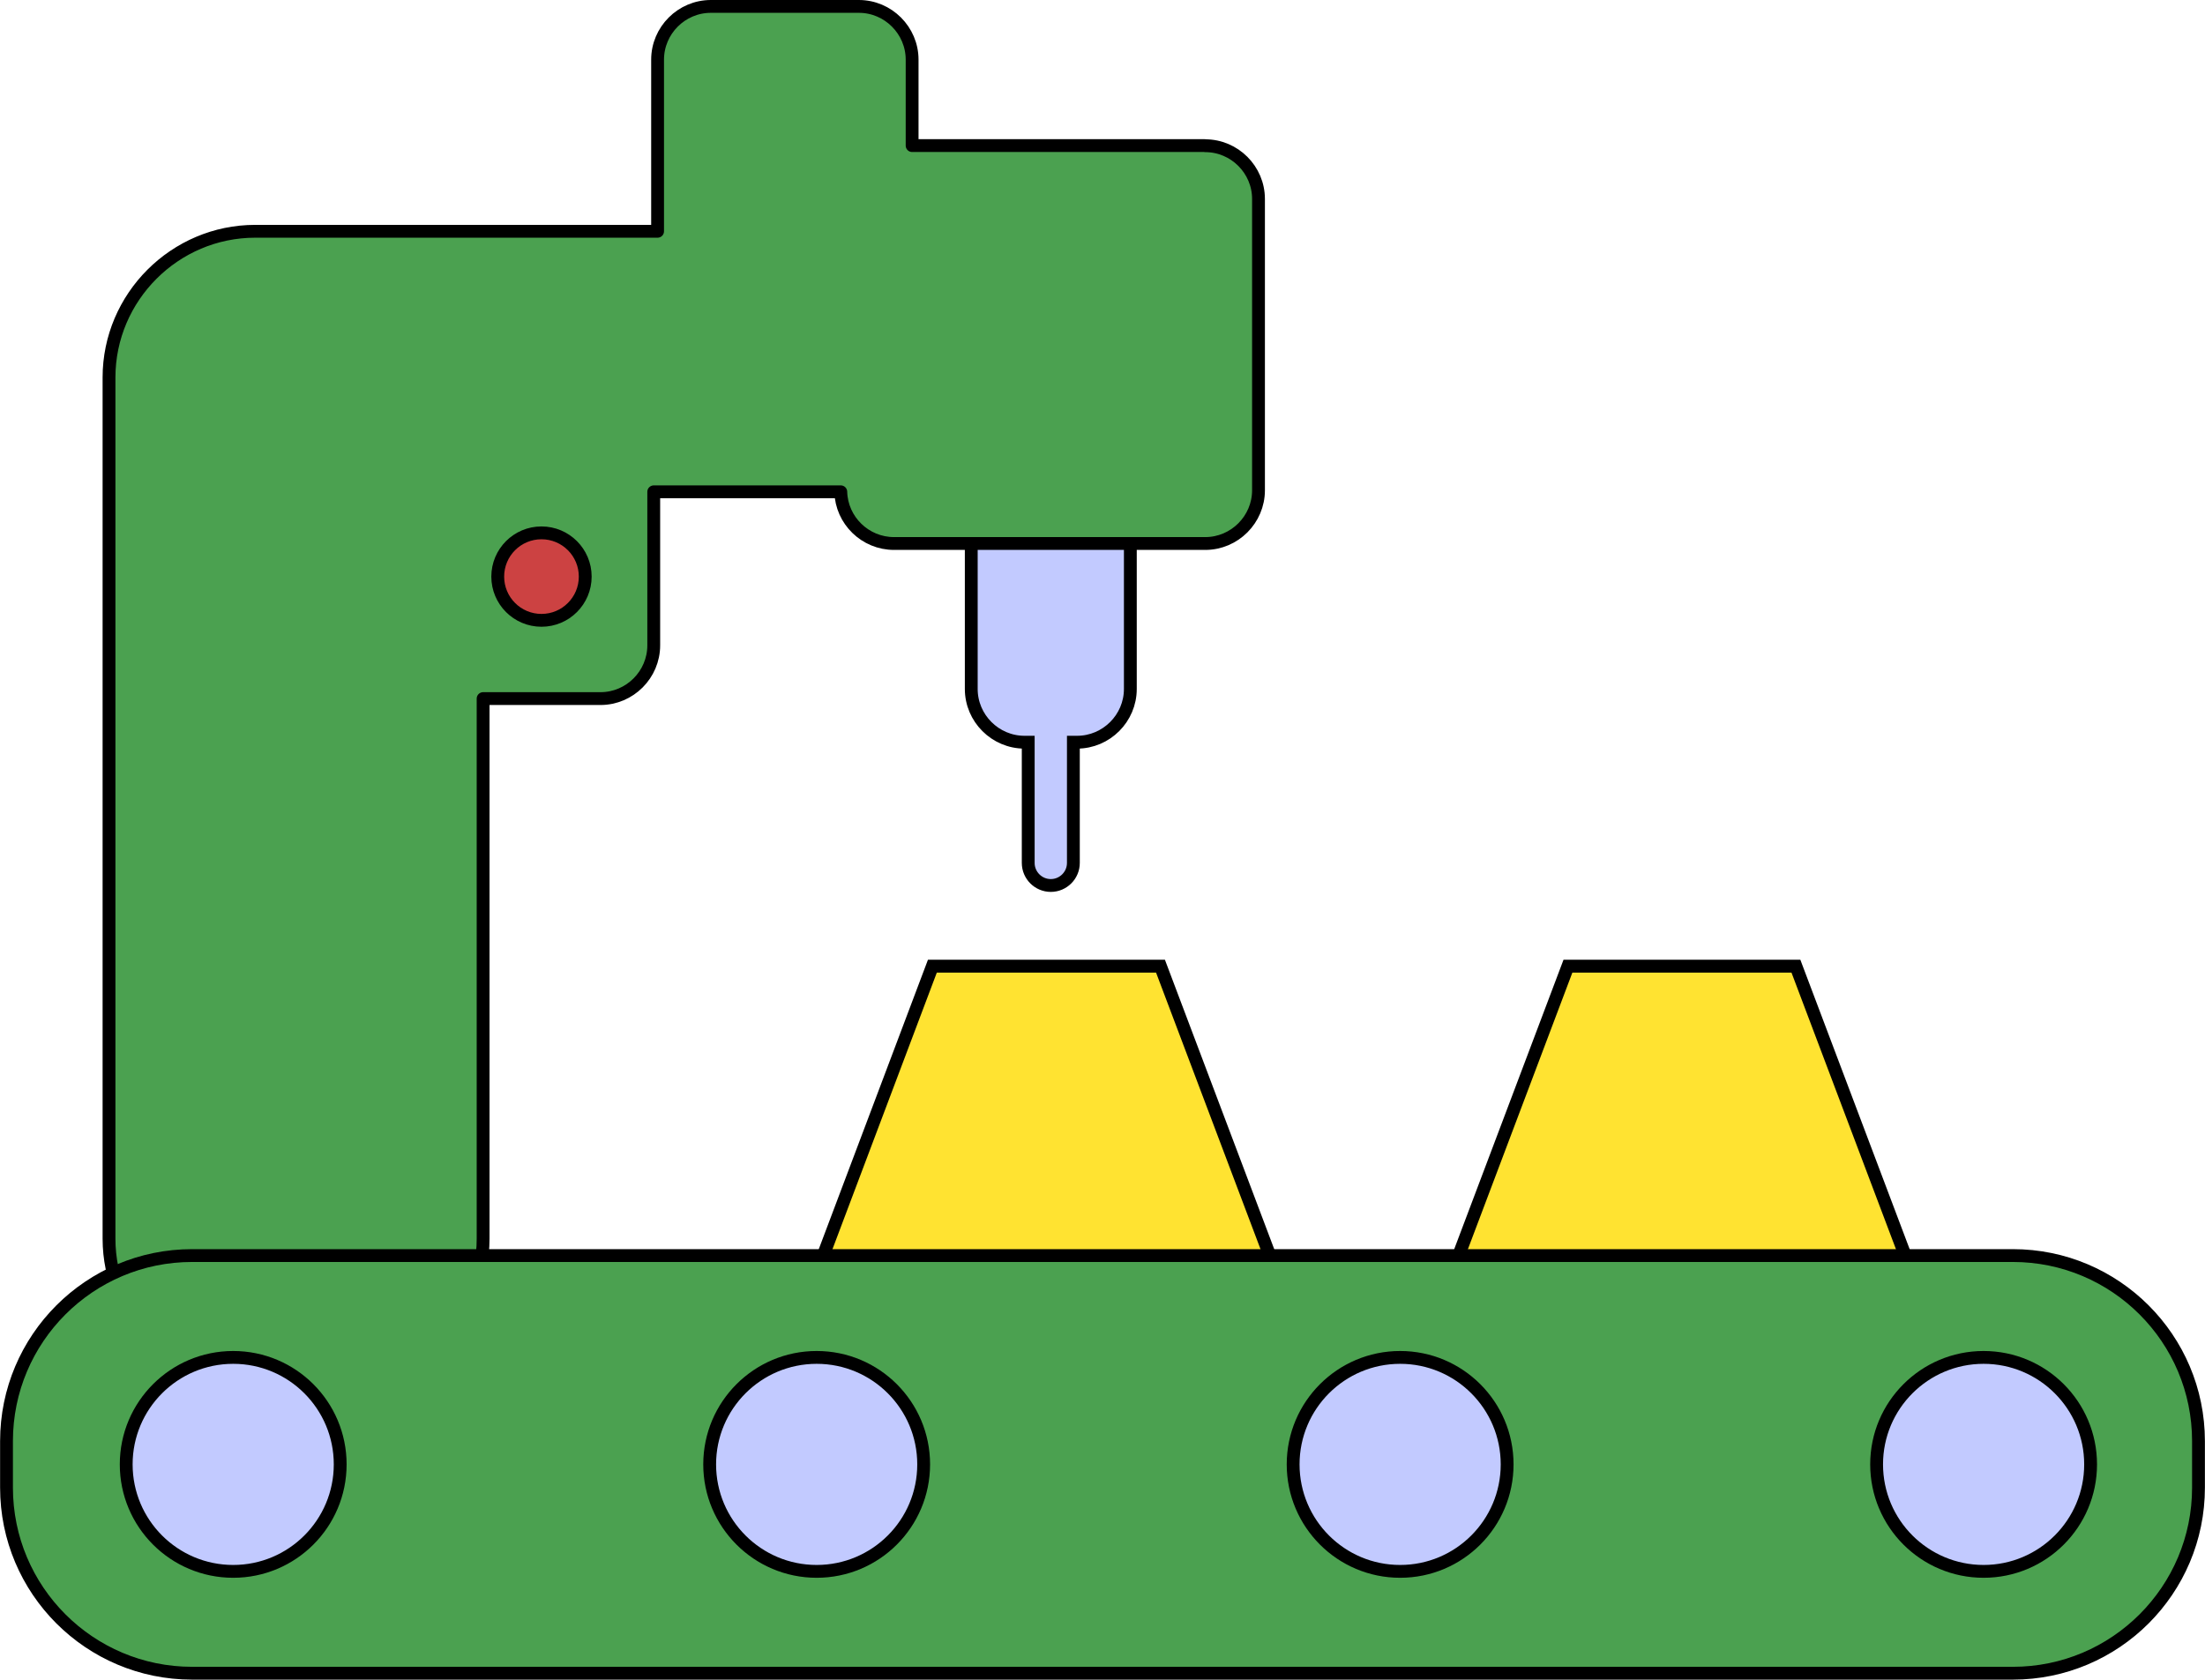
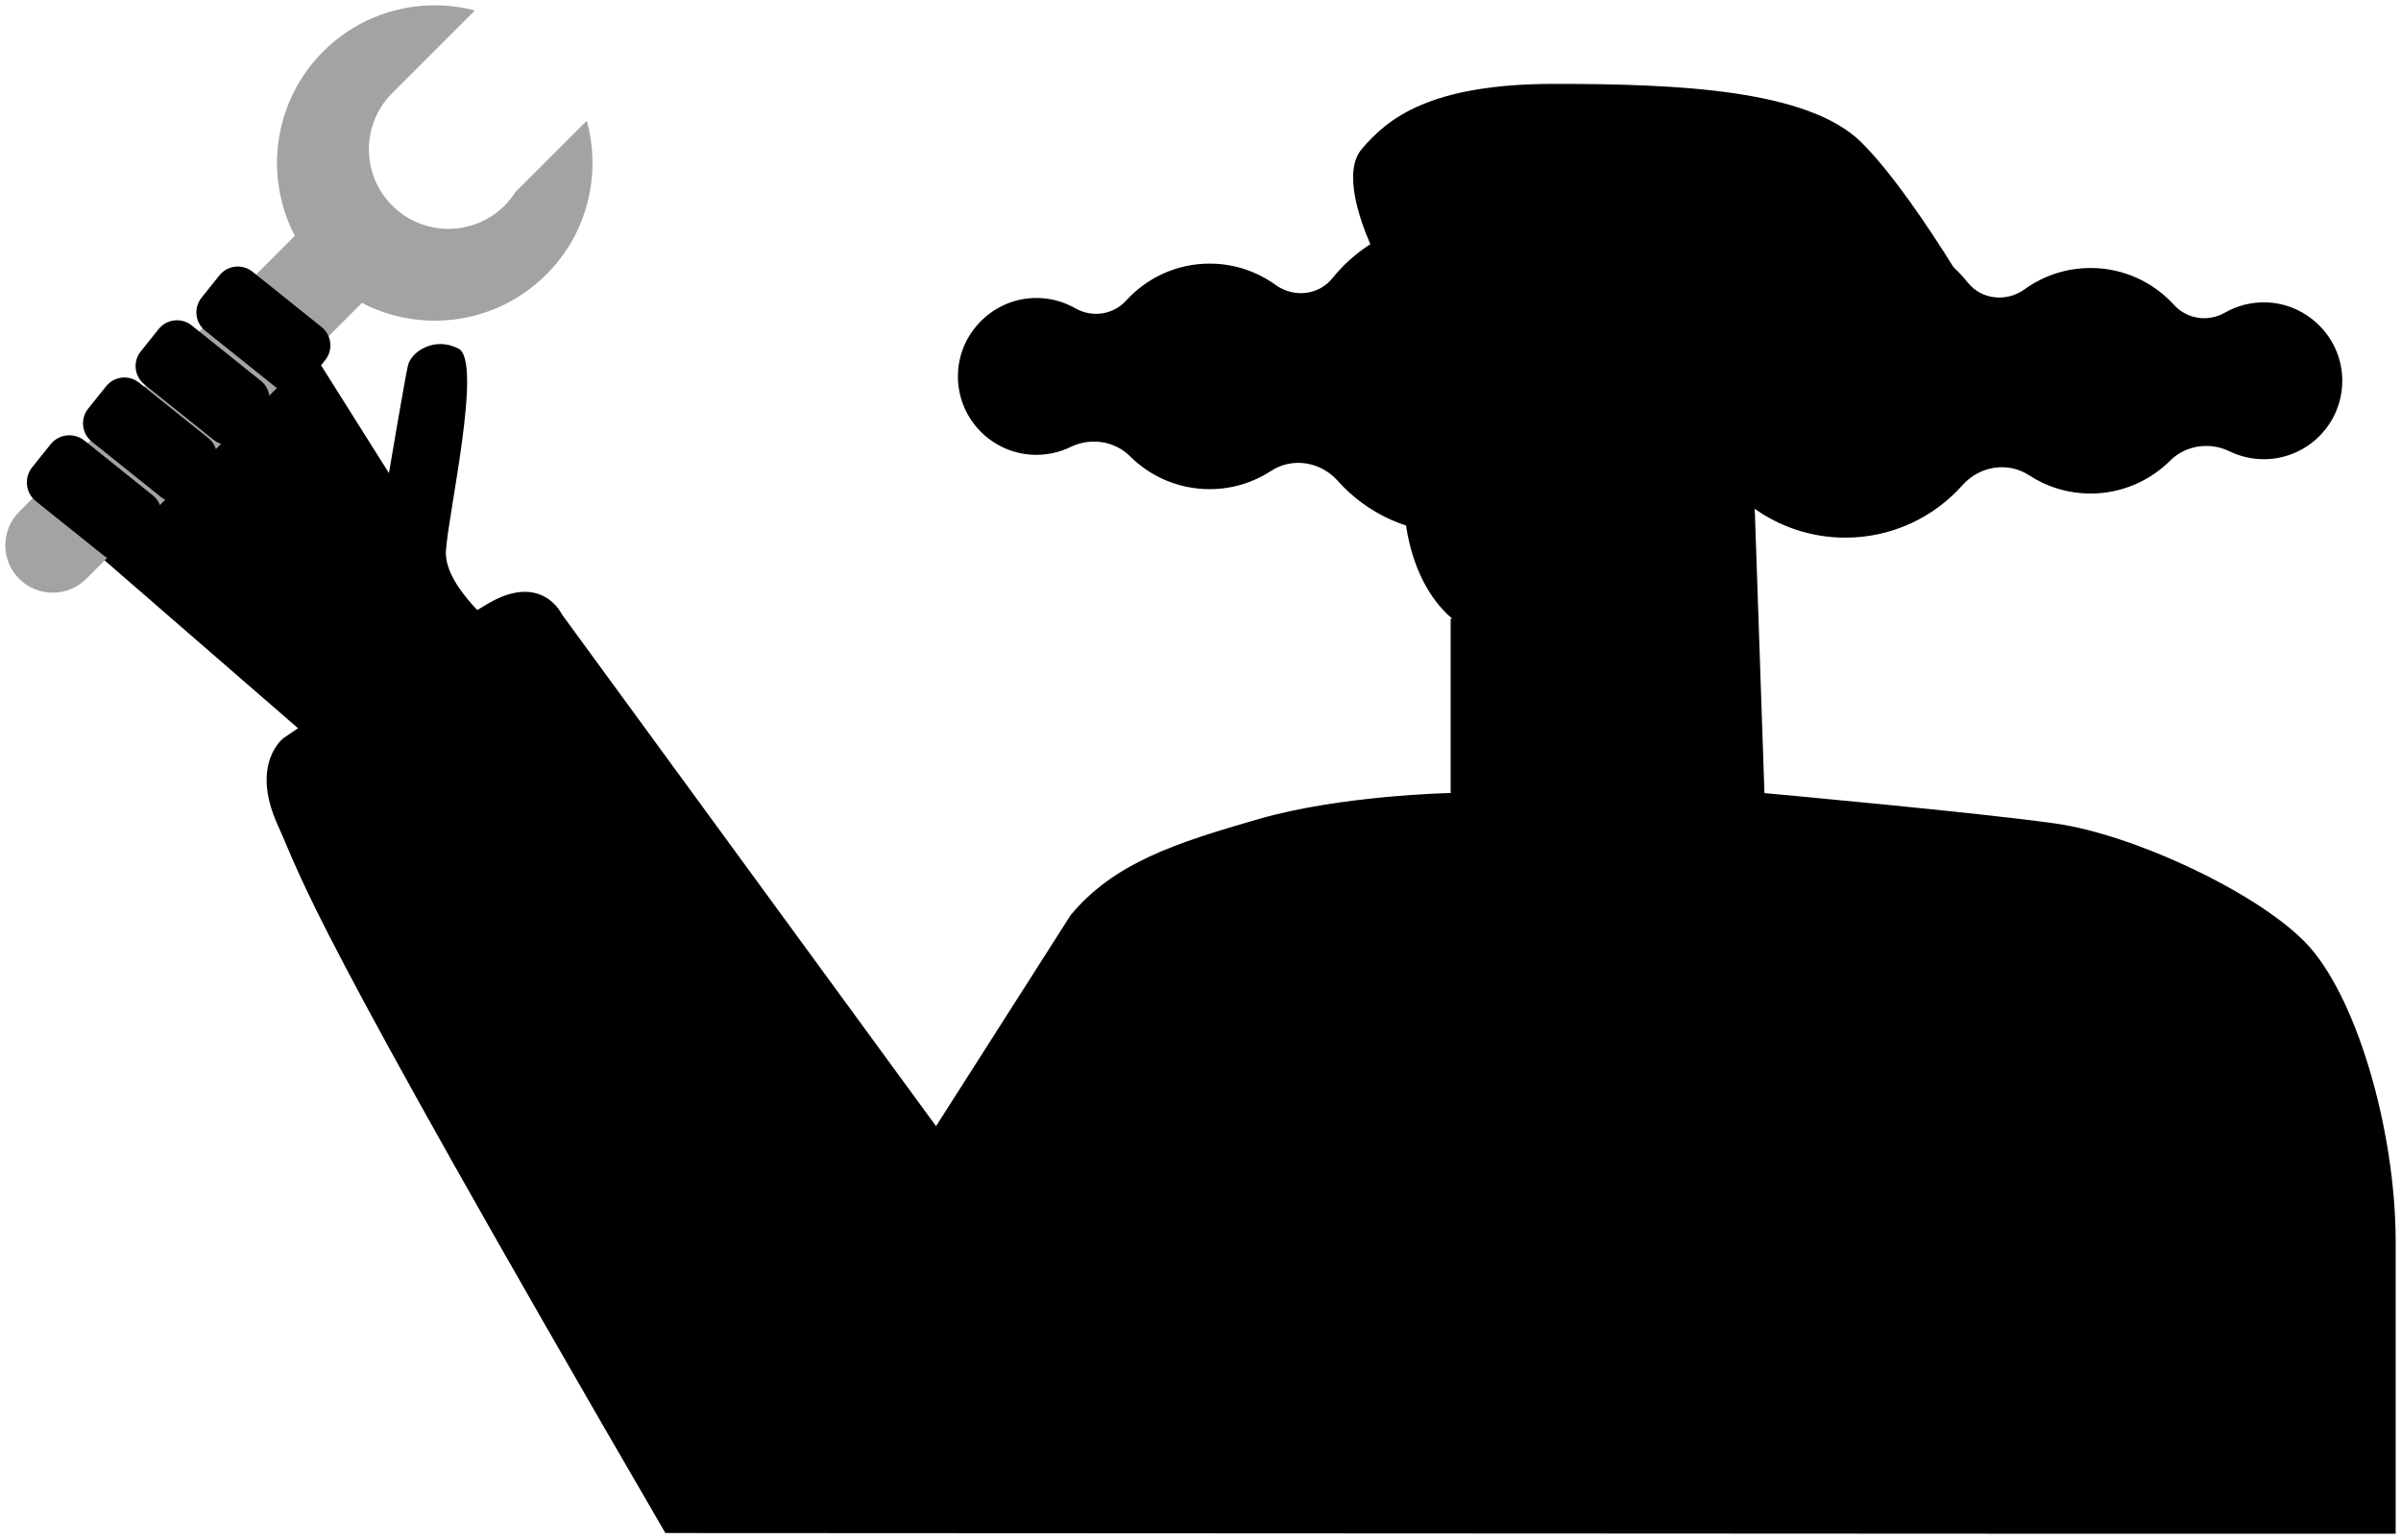
- <svg xmlns="http://www.w3.org/2000/svg" id="a" width="60.63mm" height="46.19mm" viewBox="0 0 171.86 130.94">
-   <defs>
-     <style>.b{fill:#4ba150;stroke-linecap:round;stroke-linejoin:round;}.b,.c,.d,.e{stroke:#000;}.c{fill:#c2caff;}.c,.d,.e{stroke-miterlimit:10;}.d{fill:#cc4242;}.e{fill:#ffe331;}</style>
-   </defs>
-   <polygon class="e" points="90.45 75.32 72.67 75.32 63.79 98.86 72.67 122.4 90.45 122.4 99.34 98.86 90.45 75.32" />
-   <polygon class="e" points="139.98 75.32 122.21 75.32 113.32 98.86 122.21 122.4 139.98 122.4 148.87 98.86 139.98 75.32" />
-   <path class="c" d="M83.95,34.3h-4.1c-2.28,0-4.15,1.87-4.15,4.15v15.26c0,2.28,1.87,4.15,4.15,4.15h.29v9.41c0,.97,.79,1.76,1.76,1.76s1.76-.79,1.76-1.76v-9.41h.29c2.28,0,4.15-1.87,4.15-4.15v-15.26c0-2.28-1.87-4.15-4.15-4.15Z" />
-   <path class="b" d="M93.92,11.35h-22.83V4.65c0-2.28-1.87-4.15-4.15-4.15h-11.54c-2.28,0-4.15,1.87-4.15,4.15v13.38H19.89c-6.27,0-11.4,5.13-11.4,11.4V96.56c0,6.27,5.13,11.4,11.4,11.4h6.36c6.27,0,11.4-5.13,11.4-11.4V54.46h9.15c2.28,0,4.15-1.87,4.15-4.15v-11.97h14.58c.06,2.23,1.9,4.03,4.15,4.03h24.26c2.28,0,4.15-1.87,4.15-4.15V15.51c0-2.28-1.87-4.15-4.15-4.15Z" />
-   <rect class="b" x=".5" y="97.88" width="170.86" height="32.56" rx="14.47" ry="14.47" />
-   <circle class="c" cx="18.17" cy="114.16" r="8.34" />
-   <circle class="c" cx="63.65" cy="114.16" r="8.34" />
-   <circle class="c" cx="109.13" cy="114.16" r="8.34" />
-   <circle class="c" cx="154.61" cy="114.16" r="8.34" />
-   <circle class="d" cx="42.2" cy="44.95" r="3.41" />
+ <svg xmlns="http://www.w3.org/2000/svg" width="900.83" height="577.63" viewBox="0 0 900.83 577.63" stroke-linecap="round" stroke-linejoin="round">
+   <path class="marron trait_fin" d="M188.67,237.72s-22.16-17.02-21.37-30.87c.79-13.85,13.85-71.24,4.75-75.99-9.1-4.75-17.81,1.19-19,6.33-1.19,5.14-7.12,40.37-7.12,40.37l-43.94-69.79L16.12,190.23l102.11,88.65,70.44-41.16Z" />
+   <line class="sans_fond trait_fin" fill="none" x1="107.93" y1="164.11" x2="76.48" y2="123.89" />
+   <line class="sans_fond trait_fin" fill="none" x1="88.68" y1="179.51" x2="57.24" y2="139.29" />
+   <line class="sans_fond trait_fin" fill="none" x1="69.94" y1="196.56" x2="37.7" y2="170.59" />
+   <path class="trait_fin" fill="#a3a3a3" d="M204.98,103.02c15.63-15.63,20.67-37.82,15.17-57.7l-26.75,26.75c-1.15,1.8-2.49,3.51-4.06,5.08-11.65,11.65-30.54,11.65-42.19,0-11.65-11.65-11.65-30.54,0-42.19L178.17,3.94c-19.67-5.15-41.48-.03-56.9,15.38-18.73,18.73-22.28,46.88-10.66,69.18L7.19,192.06c-6.92,6.92-6.92,18.25,0,25.18h0c6.92,6.92,18.25,6.92,25.18,0l103.42-103.56c22.3,11.62,50.46,8.07,69.18-10.66Z" />
+   <rect class="marron trait_fin" x="9.94" y="172.4" width="50.86" height="29.15" rx="9.05" ry="9.05" transform="translate(124.66 18.94) rotate(38.7)" />
+   <rect class="marron trait_fin" x="30.87" y="150.89" width="50.86" height="28.37" rx="8.81" ry="8.81" transform="translate(115.56 1.04) rotate(38.7)" />
+   <rect class="marron trait_fin" x="50.6" y="129.41" width="50.86" height="28.37" rx="8.81" ry="8.81" transform="translate(106.46 -16.01) rotate(38.7)" />
+   <rect class="marron trait_fin" x="73.4" y="109.24" width="50.86" height="28.37" rx="8.81" ry="8.81" transform="translate(98.86 -34.69) rotate(38.7)" />
+   <g>
+     <path class="noir trait_fin" d="M878.74,141.02c-.94-15.04-13.46-27.11-28.52-27.54-5.62-.16-10.89,1.26-15.41,3.84-6.35,3.64-14.25,2.49-19.18-2.92-7.74-8.49-18.88-13.82-31.27-13.82-9.24,0-17.79,2.96-24.74,7.99-6.74,4.87-16.12,3.97-21.33-2.52-1.12-1.4-2.3-2.74-3.55-4.03-.6-.62-1.22-1.22-1.85-1.82-9.24-14.8-22.75-35.01-34.39-46.64-19.93-19.93-68.68-22.08-115.28-22.08s-62.55,12.88-72.36,24.53c-7.05,8.37-.8,26.25,3.28,35.64-5.41,3.46-10.22,7.77-14.23,12.76-5.21,6.49-14.59,7.39-21.33,2.52-6.96-5.03-15.5-7.99-24.74-7.99-12.39,0-23.54,5.33-31.27,13.82-4.93,5.41-12.83,6.55-19.18,2.92-4.52-2.59-9.79-4-15.41-3.84-15.06,.43-27.58,12.5-28.52,27.54-1.07,17.11,12.5,31.32,29.38,31.32,4.6,0,8.95-1.06,12.82-2.94,7.43-3.62,16.45-2.36,22.31,3.47,7.65,7.63,18.21,12.35,29.87,12.35,8.52,0,16.46-2.52,23.1-6.86,7.99-5.22,18.58-3.43,24.93,3.7,10.78,12.1,26.47,19.72,43.95,19.72,23.4,0,43.6-13.66,53.09-33.44l37.63-5.1c7.81,23.35,29.86,40.18,55.84,40.18,17.48,0,33.18-7.62,43.95-19.72,6.35-7.13,16.94-8.92,24.93-3.7,6.64,4.34,14.57,6.86,23.1,6.86,11.66,0,22.22-4.72,29.87-12.35,5.86-5.84,14.87-7.09,22.31-3.47,3.87,1.89,8.22,2.94,12.82,2.94,16.88,0,30.44-14.21,29.38-31.32Z" />
+     <path class="marron trait_fin" d="M544.26,232.23v106.29l87.49,2.45,30.25-43.33-3.91-114.65c1.69,.72,3.54,1.11,5.48,1.11h0c7.76,0,14.1-6.35,14.1-14.1v-24.53c0-7.76-6.35-14.1-14.1-14.1h0c-1.85,0-4.92,1.11-4.92,1.11l-.73-35.97s-40.27,6.13-68.88,7.36c-28.62,1.23-68.07-7.36-68.07-7.36l6.13,96.48s2.04,49.06,46.6,49.06,53.15-16.35,53.15-16.35" />
+     <path class="rouge trait_fin" d="M249.64,575.36C112.8,339.86,114.2,331.67,104.24,309.75c-10.55-23.22,2.11-32.72,2.11-32.72,0,0,56.99-39.05,77.04-50.66,20.05-11.61,27.44,4.22,27.44,4.22l140.36,192.07,50.53-79.24c16.35-19.62,39.25-26.98,70.32-35.98,31.07-8.99,71.95-9.81,71.95-9.81,0,0,20.44,16.35,53.96,16.35s63.77-16.35,63.77-16.35c0,0,80.94,7.36,109.56,11.45,28.62,4.09,73.99,24.94,93.21,44.15,19.21,19.21,34.34,70.32,34.34,112.83v109.56h-124.28" />
+     <line class="sans_fond trait_fin" fill="none" x1="434.42" y1="575.36" x2="249.64" y2="575.36" />
+     <path class="sans_fond trait_fin" fill="none" d="M581.05,152.39s-5.05,6.57-13.64,6.82c-8.59,.25-12.88,6.82-13.13,14.39-.25,7.58,9.34,14.65,28.28,15.66" />
+     <polyline class="rouge trait_fin" points="482.61 461.7 405.77 575.33 773.74 575.33 773.74 469.84" />
+     <circle class="noir trait_fin" cx="545.82" cy="144.44" r="4.15" />
+     <circle class="noir trait_fin" cx="606.12" cy="144.44" r="4.15" />
+     <path class="sans_fond trait_fin" fill="none" d="M593.93,201.49s-3.41,11.36-15.53,11.36c-12.88,0-15.72-10.42-15.72-10.42" />
+   </g>
</svg>
